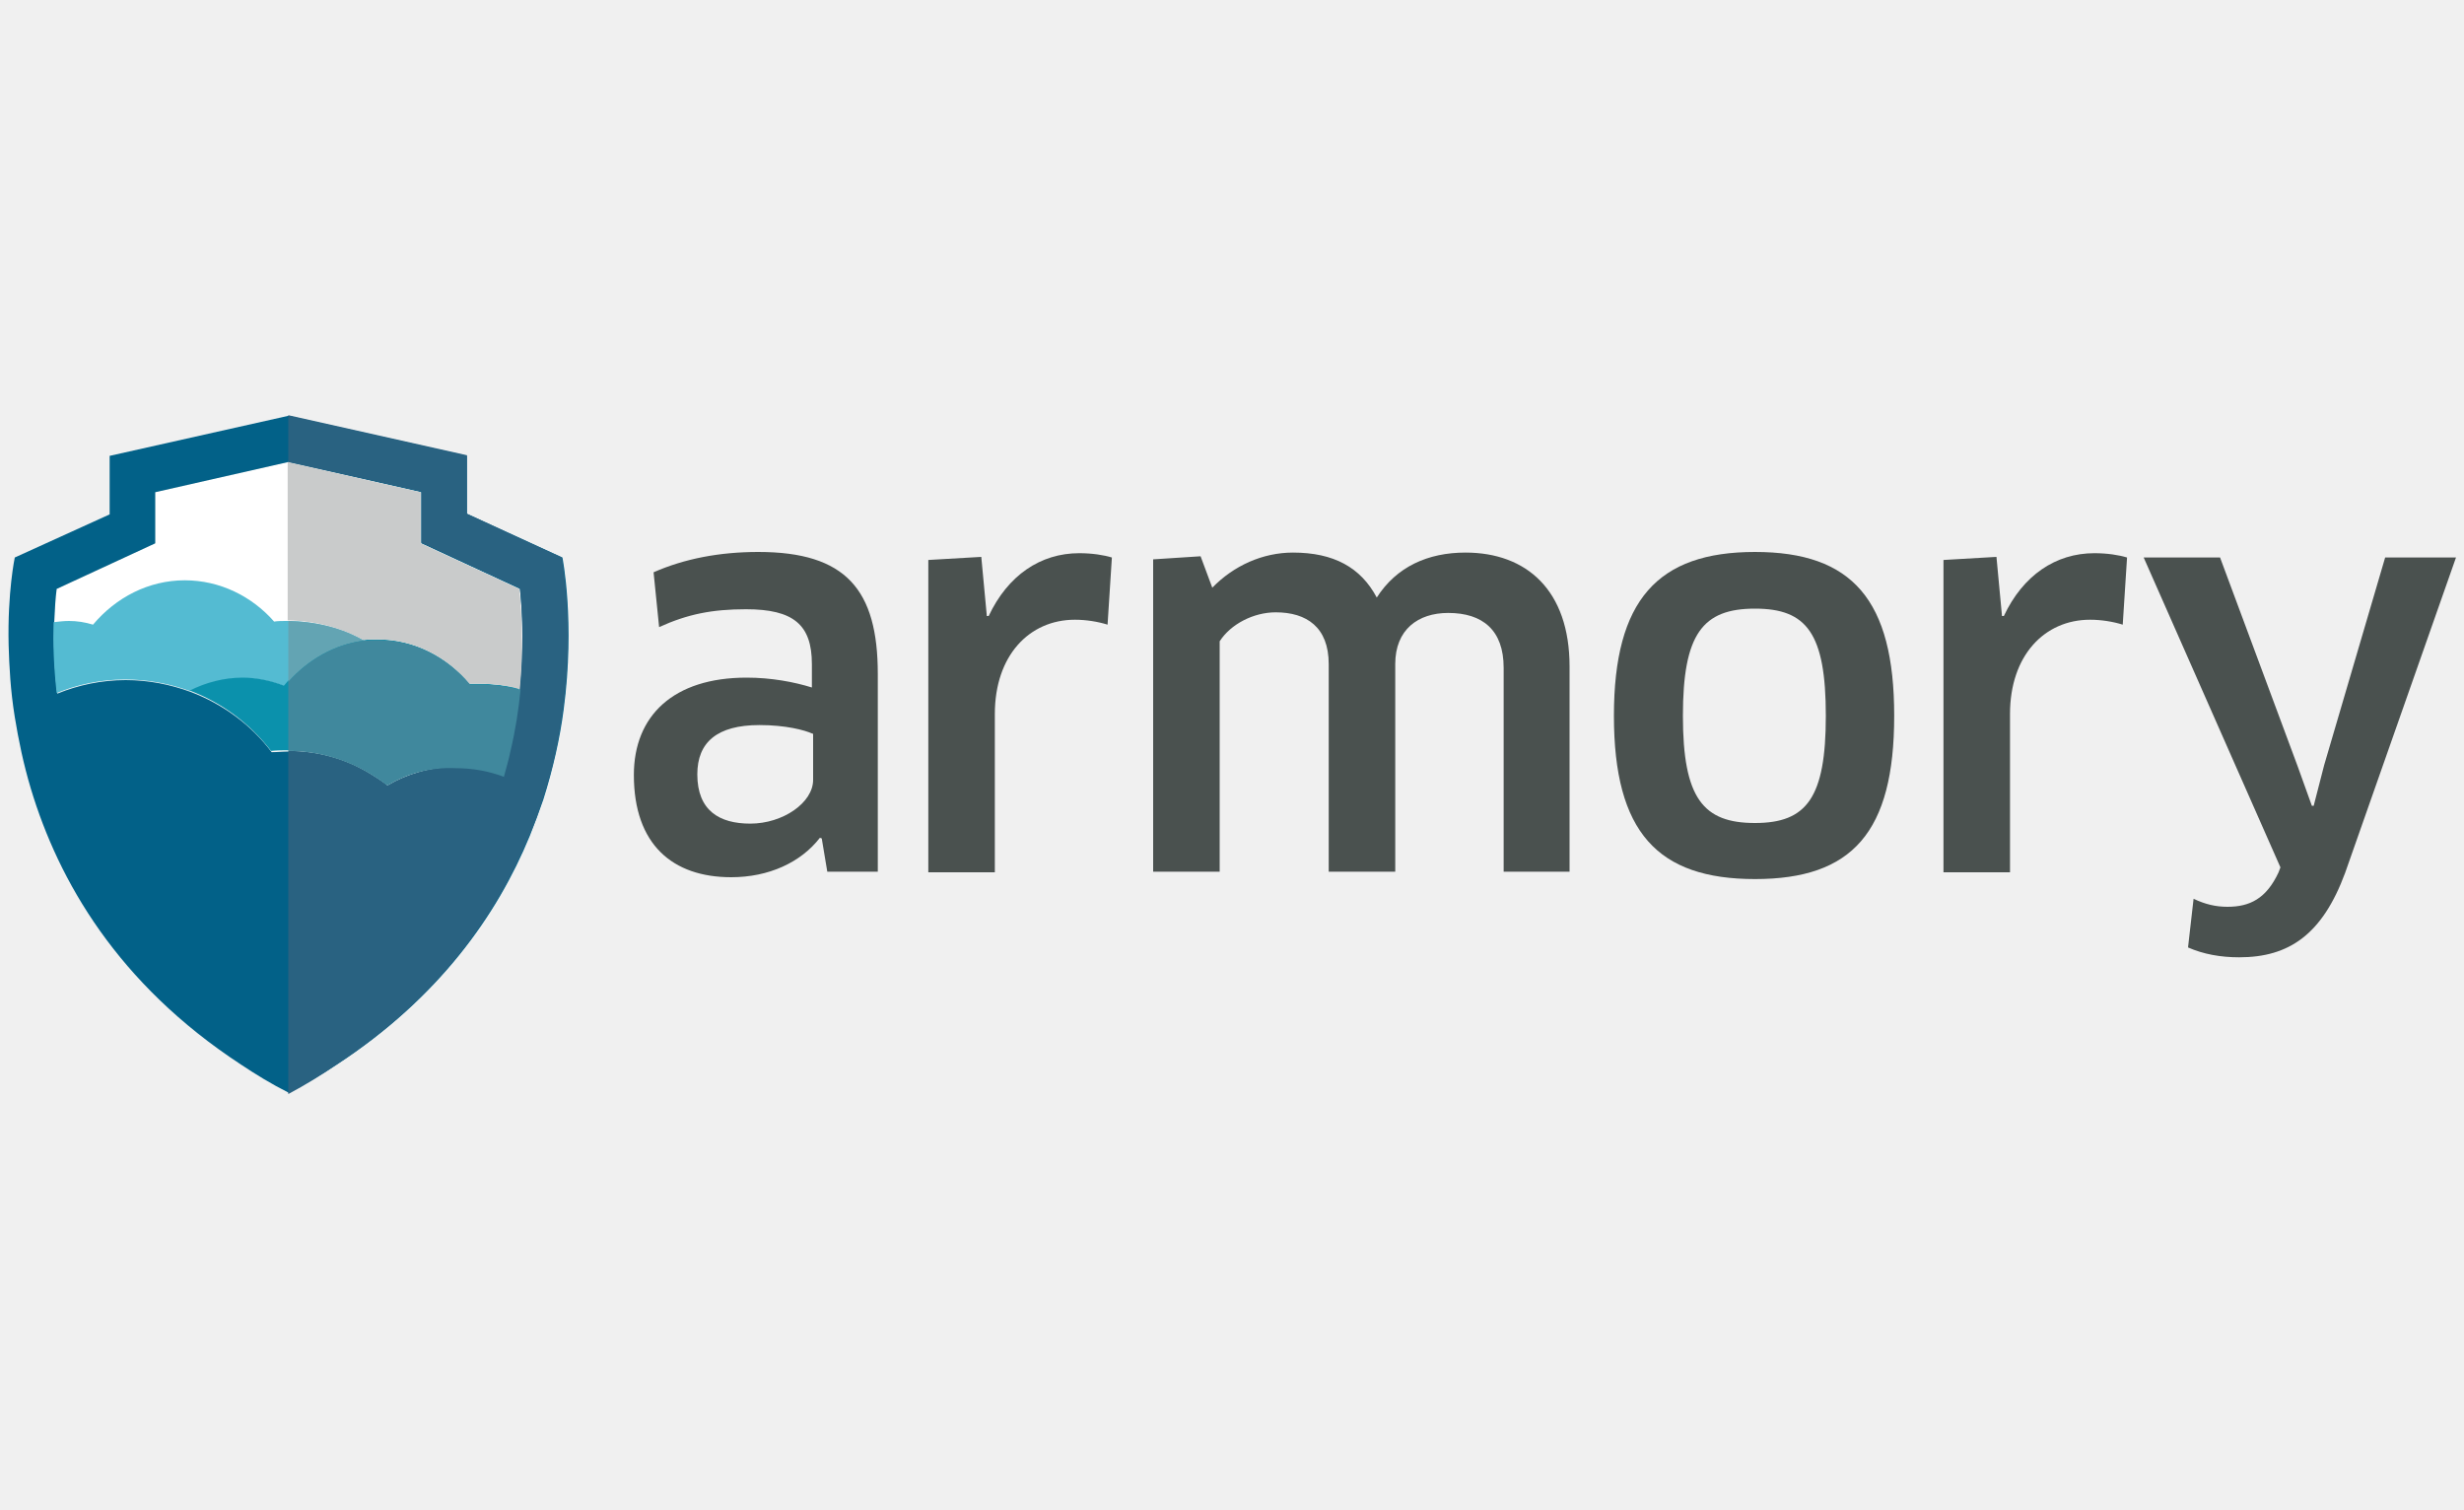
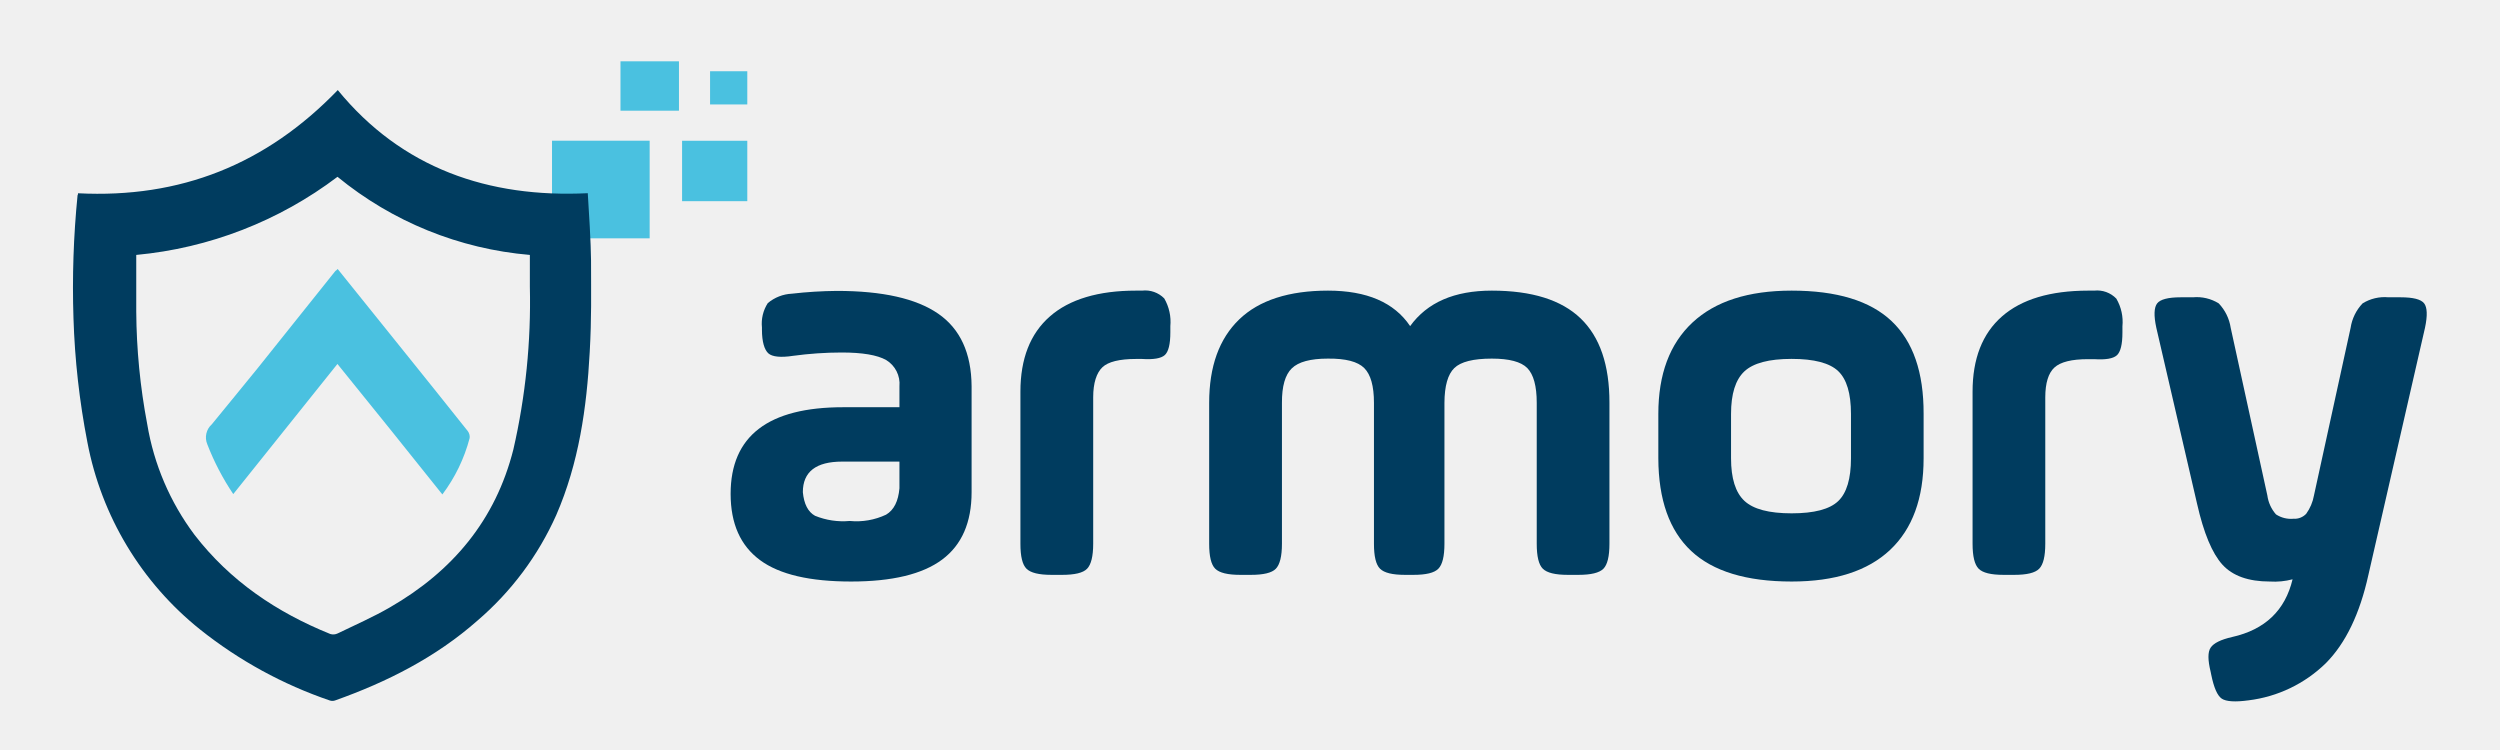
- <svg xmlns="http://www.w3.org/2000/svg" id="Layer_1" x="0px" y="0px" viewBox="0 0 400 245" style="enable-background:new 0 0 400 245;" xml:space="preserve">
-   <style type="text/css"> .st0{fill-rule:evenodd;clip-rule:evenodd;fill:#4A514F;} .st1{fill-rule:evenodd;clip-rule:evenodd;fill:#FFFFFF;} .st2{fill-rule:evenodd;clip-rule:evenodd;fill:#026188;} .st3{fill-rule:evenodd;clip-rule:evenodd;fill:#54BBD2;} .st4{fill-rule:evenodd;clip-rule:evenodd;fill:#0B91AC;} .st5{fill-rule:evenodd;clip-rule:evenodd;fill:#C9CBCB;} .st6{fill-rule:evenodd;clip-rule:evenodd;fill:#296281;} .st7{fill-rule:evenodd;clip-rule:evenodd;fill:#63A4B3;} .st8{fill-rule:evenodd;clip-rule:evenodd;fill:#40889D;} </style>
-   <g id="Page-1">
-     <g id="Guide-Page-B" transform="translate(-250, -55)">
-       <g id="Armory_logo" transform="translate(250, 55)">
-         <path id="Fill-1" class="st0" d="M131.9,119.1c-1.3-0.6-4.4-1.4-8.6-1.4c-6.9,0-10.1,2.8-10.1,8c0,5.9,3.6,8,8.6,8 c5.3,0,10.2-3.4,10.2-7.1V119.1z M133.4,136.1l-0.3-0.1c-3.1,4-8.3,6.4-14.4,6.4c-9.5,0-15.8-5.3-15.8-16.6 c0-9.6,6.4-15.8,18.3-15.8c4,0,7.7,0.7,10.6,1.6v-3.8c0-6.4-3-8.9-10.7-8.9c-5.5,0-9.5,0.8-14.1,2.9l-0.9-8.9 c5-2.2,10.7-3.3,17-3.3c14.2,0,19.4,6.1,19.4,19.8v32.1h-8.2L133.4,136.1L133.4,136.1z" />
-         <path id="Fill-2" class="st0" d="M150.7,141.5V90.9l8.6-0.5l0.9,9.6h0.3c3.1-6.6,8.4-10.2,14.7-10.2c2.1,0,4,0.3,5.3,0.7 l-0.7,10.9c-1.6-0.5-3.5-0.8-5.3-0.8c-7.4,0-13,5.8-13,15.3v25.7H150.7" />
-         <path id="Fill-3" class="st0" d="M244.1,141.5v-33.1c0-6.1-3.4-8.9-9-8.9c-4.9,0-8.6,2.7-8.6,8.3v33.7h-10.8v-33.7 c0-6-3.6-8.4-8.6-8.4c-3.6,0-7.3,1.9-9.1,4.7v37.4h-10.8V90.8l7.7-0.5l1.9,5.1c3.5-3.6,8.2-5.7,13.1-5.7c6.6,0,11,2.4,13.6,7.3 c3.2-5,8.3-7.3,14.4-7.3c9.9,0,16.9,6.1,16.9,18.5v33.3H244.1" />
-         <path id="Fill-4" class="st0" d="M284.9,133.6c8.4,0,11.5-4.1,11.5-17.4c0-13.4-3.1-17.4-11.5-17.4c-8.5,0-11.7,4.1-11.7,17.4 C273.2,129.6,276.5,133.6,284.9,133.6z M284.9,142.7c-15.8,0-22.9-7.6-22.9-26.5c0-18.8,7.1-26.6,22.9-26.6 c15.8,0,22.6,7.8,22.6,26.6C307.5,135.1,300.7,142.7,284.9,142.7L284.9,142.7z" />
-         <path id="Fill-5" class="st0" d="M315.5,141.5V90.9l8.6-0.5l0.9,9.6h0.3c3.1-6.6,8.4-10.2,14.7-10.2c2.1,0,4,0.3,5.3,0.7 l-0.7,10.9c-1.6-0.5-3.5-0.8-5.3-0.8c-7.4,0-13,5.8-13,15.3v25.7H315.5" />
-         <path id="Fill-6" class="st0" d="M369.9,141.6l0.3-0.8L348,90.5h12.4l12.6,33.9l2.3,6.4h0.3l1.7-6.6l9.9-33.7h11.5l-18,51.2 c-3.7,10-9.1,13.7-17.2,13.7c-3,0-5.8-0.5-8.3-1.6l0.9-7.9c1.9,0.9,3.6,1.3,5.5,1.3C365.2,147.2,367.9,145.9,369.9,141.6" />
-         <g id="Group-10">
-           <path id="Fill-7" class="st1" d="M72.7,90.1l-4.3-2v-8.3L46.8,75h0l-21.6,4.9v8.3l-16,7.4C9,97,8.8,98.9,8.8,101 c-0.1,3.2,0,7.1,0.5,11.5c3.4-1.4,7.2-2.2,11.1-2.2c3.7,0,7.2,0.7,10.5,1.9c5.3,2,9.8,5.4,13.2,9.8c0.9-0.1,1.8-0.1,2.7-0.1 c4.9,0,9.4,1.3,13.3,3.7c1,0.6,1.9,1.2,2.8,1.9c3.2-1.9,7-3,11-3c2.7,0,5.4,0.5,7.8,1.4c0.4-1.4,0.8-2.8,1.1-4.3 c0.8-3.4,1.3-6.7,1.6-9.8c0.7-7,0.4-12.8,0.1-16.3L72.7,90.1" />
-           <path id="Fill-9" class="st2" d="M84.4,111.9c-0.3,3.1-0.8,6.4-1.6,9.8c-0.3,1.4-0.7,2.9-1.1,4.3c-2.4-0.9-5-1.4-7.8-1.4 c-4,0-7.7,1.1-11,3c-0.9-0.7-1.8-1.3-2.8-1.9c-3.9-2.3-8.4-3.7-13.3-3.7c-0.9,0-1.8,0.1-2.7,0.1c-3.3-4.4-7.9-7.8-13.2-9.8 c-3.3-1.2-6.8-1.9-10.5-1.9c-3.9,0-7.7,0.8-11.1,2.2c-0.5-4.4-0.6-8.3-0.5-11.5c0.1-2.2,0.2-4,0.4-5.5l16-7.4v-8.3L46.8,75h0 l21.6,4.9v8.3l16,7.4C84.8,99,85.1,104.8,84.4,111.9 M75.8,83.4V74l-29-6.5h0l-29,6.5v9.5L2.4,90.5c0,0-1.2,5.6-1,14.2 c0.1,3.5,0.3,7.4,1,11.7c0.6,3.7,1.4,7.6,2.6,11.6c4.5,15,14.1,31.7,34.1,44.8c2.4,1.6,5,3.2,7.8,4.6l0,0c2.8-1.5,5.4-3,7.8-4.6 C71.2,162,80.7,148.6,86,135.7c0.8-2,1.5-3.9,2.2-5.9c1.6-5.1,2.7-10,3.3-14.6c1.9-14.3-0.2-24.7-0.2-24.7L75.8,83.4" />
-         </g>
-         <path id="Fill-11" class="st3" d="M30.9,112.2c2.6-1.3,5.5-2.1,8.6-2.1c2.4,0,4.6,0.5,6.7,1.3c3.2-4,7.7-6.8,12.9-7.4 c-3.5-2-7.9-3.2-12.7-3.2c-0.6,0-1.3,0-1.9,0.1c-3.6-4.1-8.8-6.7-14.5-6.7c-5.9,0-11.2,2.8-14.9,7.2c-1.3-0.4-2.6-0.6-3.9-0.6 c-0.8,0-1.7,0.1-2.5,0.2c-0.1,3.2,0,7.1,0.5,11.5c3.4-1.4,7.2-2.2,11.1-2.2C24.1,110.3,27.6,111,30.9,112.2" />
-         <path id="Fill-12" class="st4" d="M77.8,111c-0.5,0-1,0-1.6,0c-3.7-4.4-9-7.2-14.9-7.2c-0.8,0-1.5,0-2.3,0.1 c-5.1,0.6-9.7,3.4-12.9,7.4c-2.1-0.8-4.4-1.3-6.7-1.3c-3.1,0-6,0.8-8.6,2.1c5.3,2,9.8,5.4,13.2,9.8c0.9-0.1,1.8-0.1,2.7-0.1 c4.9,0,9.4,1.3,13.3,3.7c1,0.6,1.9,1.2,2.8,1.9c3.2-1.9,7-3,11-3c2.7,0,5.4,0.5,7.8,1.4c0.4-1.4,0.8-2.8,1.1-4.3 c0.8-3.4,1.3-6.7,1.6-9.8C82.4,111.3,80.1,111,77.8,111" />
-         <path id="Fill-13" class="st5" d="M84.4,111.9c-2-0.6-4.3-0.9-6.6-0.9c-0.5,0-1,0-1.6,0c-3.7-4.4-9-7.2-14.9-7.2 c-0.8,0-1.5,0-2.3,0.1c-4.8,0.6-9.1,3.1-12.3,6.7c3.2-3.6,7.5-6.1,12.3-6.7c-3.4-1.9-7.6-3.1-12.3-3.2V75l21.6,4.9v8.3l16,7.4 c0.2,1.9,0.4,4.6,0.4,7.8C84.8,105.9,84.7,108.7,84.4,111.9" />
-         <path id="Fill-14" class="st6" d="M46.8,177.6v-55.7c4.9,0,9.4,1.3,13.3,3.7c1,0.6,1.9,1.2,2.8,1.9c3.2-1.9,7-3,11-3 c2.7,0,5.4,0.5,7.8,1.4c0.4-1.4,0.8-2.8,1.1-4.3c0.8-3.4,1.3-6.7,1.6-9.8c0.3-3.1,0.4-6,0.4-8.5c0-3.2-0.2-5.8-0.4-7.8l-16-7.4 v-8.3L46.8,75v-7.6l29,6.5v9.5l15.4,7.1c0,0,1,5,1,12.8c0,3.5-0.2,7.5-0.8,11.9c-0.6,4.5-1.6,9.5-3.3,14.6 c-0.6,1.9-1.3,3.9-2.2,5.9c-5.3,12.8-14.7,26.3-31.4,37.2C52.2,174.5,49.6,176.1,46.8,177.6" />
-         <path id="Fill-15" class="st7" d="M46.8,110.7v-9.9c4.7,0.1,8.9,1.2,12.3,3.2C54.3,104.6,50,107.1,46.8,110.7" />
-         <path id="Fill-16" class="st8" d="M62.9,127.5c-0.9-0.7-1.8-1.3-2.8-1.9c-3.9-2.3-8.4-3.7-13.3-3.7v-11.2 c3.2-3.6,7.5-6.1,12.3-6.7c0.8-0.1,1.5-0.1,2.3-0.1c5.9,0,11.2,2.8,14.9,7.2c0.5,0,1,0,1.6,0c2.3,0,4.5,0.3,6.6,0.9 c-0.3,3.1-0.8,6.4-1.6,9.8c-0.3,1.4-0.7,2.9-1.1,4.3c-2.4-0.9-5-1.4-7.8-1.4C69.8,124.5,66.1,125.6,62.9,127.5" />
-       </g>
-     </g>
-   </g>
+ <svg xmlns="http://www.w3.org/2000/svg" id="Layer_1" data-name="Layer 1" viewBox="0 0 360 108">
+   <defs>
+     <style>.cls-1{fill:#4ac1e0;}.cls-2{fill:#003c5f;}</style>
+   </defs>
+   <rect class="cls-1" x="79.49" y="20.26" width="14.06" height="14.06" />
+   <rect class="cls-1" x="98.22" y="20.27" width="9.39" height="8.7" />
+   <rect class="cls-1" x="89.35" y="8.83" width="8.42" height="7.11" />
+   <rect class="cls-1" x="102.25" y="10.26" width="5.36" height="4.78" />
+   <path class="cls-2" d="M11.24,27.83c14.7.75,27.05-4.13,37.4-14.86,9.23,11.28,21.71,15.55,36,14.85.17,2.64.45,7.17.47,9.7,0,5,.09,8.12-.19,13.17-.43,8.05-1.57,16-4.82,23.48a43.21,43.21,0,0,1-11.35,15.2c-6,5.29-13,8.83-20.51,11.5a1.2,1.2,0,0,1-.75,0A62.12,62.12,0,0,1,28.83,90.66a45.38,45.38,0,0,1-16.25-27,111.55,111.55,0,0,1-2-17.85,134.14,134.14,0,0,1,.59-17.7C11.21,28.07,11.21,28.12,11.24,27.83Zm8.38,8.88c0,2.78,0,5.47,0,8.16A90,90,0,0,0,21.2,61.08,36.56,36.56,0,0,0,28,77c5.14,6.67,11.85,11.18,19.57,14.3a1.45,1.45,0,0,0,1.06-.09c2.52-1.22,5.1-2.35,7.52-3.75,9-5.19,15.21-12.55,17.78-22.76a94.91,94.91,0,0,0,2.37-23.4V36.71A50.39,50.39,0,0,1,48.6,25.46,56.78,56.78,0,0,1,19.62,36.71Z" />
+   <path class="cls-1" d="M48.62,38.73,58.2,50.64c3.06,3.81,6.12,7.61,9.16,11.44a1.38,1.38,0,0,1,.27,1,23.3,23.3,0,0,1-3.93,8.12c-5-6.26-10-12.5-15.11-18.79l-15,18.74A36.26,36.26,0,0,1,29.86,64a2.54,2.54,0,0,1,.65-2.91c2.2-2.7,4.42-5.38,6.61-8.09Q42.73,46,48.31,39C48.38,39,48.47,38.88,48.62,38.73Z" />
+   <path class="cls-2" d="M139.91,55.6V70.87q0,6.55-4.24,9.71t-13.11,3.16c-5.91,0-10.29-1-13.11-3.08s-4.24-5.24-4.24-9.55q0-12.48,16.23-12.47h8.08v-3a4,4,0,0,0-1.92-3.8q-1.92-1.08-6.4-1.08a52.53,52.53,0,0,0-7,.48c-1.76.27-3,.15-3.56-.36s-.92-1.64-.92-3.4v-.32a5.45,5.45,0,0,1,.84-3.51,5.82,5.82,0,0,1,3.48-1.36,61.36,61.36,0,0,1,6.47-.4q9.84,0,14.59,3.28T139.91,55.6ZM129.52,70.31V66.47h-8.24q-5.67,0-5.67,4.4c.16,1.7.74,2.84,1.75,3.4a10.66,10.66,0,0,0,5,.75,10,10,0,0,0,5.24-.91C128.73,73.44,129.36,72.17,129.52,70.31Z" />
+   <path class="cls-2" d="M157.42,57.2V78.3c0,1.81-.3,3-.88,3.6s-1.79.88-3.6.88h-1.52c-1.81,0-3-.29-3.6-.88s-.88-1.79-.88-3.6V56.4q0-7.12,4.24-10.83c2.82-2.48,7-3.72,12.39-3.72h.88a3.86,3.86,0,0,1,3.2,1.12,6.73,6.73,0,0,1,.88,4v.88c0,1.71-.27,2.8-.8,3.28s-1.63.67-3.28.56h-.88c-2.34,0-4,.4-4.83,1.2S157.42,55.12,157.42,57.2Z" />
+   <path class="cls-2" d="M184.6,58V78.3c0,1.81-.3,3-.88,3.6s-1.79.88-3.6.88H178.6c-1.81,0-3-.29-3.6-.88s-.88-1.79-.88-3.6V58c0-5.23,1.44-9.22,4.32-12s7.2-4.15,12.79-4.15,9.54,1.7,11.83,5.11c2.46-3.41,6.37-5.11,11.76-5.11q8.63,0,12.79,4T231.76,58V78.3q0,2.72-.87,3.6c-.59.59-1.79.88-3.6.88h-1.52c-1.81,0-3-.29-3.6-.88s-.88-1.79-.88-3.6V58q0-3.6-1.36-5c-.9-.91-2.61-1.36-5.11-1.36q-4,0-5.4,1.36T208,58V78.3c0,1.81-.29,3-.88,3.6s-1.78.88-3.6.88h-1.19c-1.82,0-3-.29-3.6-.88s-.88-1.79-.88-3.6V58q0-3.6-1.4-5t-5.24-1.36q-3.75,0-5.19,1.4T184.6,58Z" />
+   <path class="cls-2" d="M258,83.74q-9.77,0-14.47-4.4T238.8,66V59.6q0-8.57,4.92-13.16T258,41.85q9.75,0,14.39,4.39T277,59.6V66q0,8.64-4.83,13.19T258,83.74ZM266.54,66V59.6q0-4.41-1.84-6.16c-1.23-1.17-3.46-1.76-6.71-1.76s-5.52.6-6.8,1.8-1.92,3.24-1.92,6.12V66q0,4.32,1.92,6.12c1.28,1.2,3.54,1.8,6.8,1.8s5.48-.59,6.71-1.76S266.54,68.92,266.54,66Z" />
+   <path class="cls-2" d="M294.52,57.2V78.3c0,1.81-.29,3-.88,3.6s-1.79.88-3.6.88h-1.52c-1.81,0-3-.29-3.59-.88s-.88-1.79-.88-3.6V56.4q0-7.12,4.23-10.83t12.4-3.72h.88A3.84,3.84,0,0,1,304.75,43a6.65,6.65,0,0,1,.88,4v.88c0,1.71-.27,2.8-.8,3.28s-1.62.67-3.27.56h-.88q-3.53,0-4.84,1.2T294.52,57.2Z" />
+   <path class="cls-2" d="M321.22,47.2l5.28,24.15a5.16,5.16,0,0,0,1.24,2.72,3.93,3.93,0,0,0,2.51.63,2.32,2.32,0,0,0,1.84-.71,6.49,6.49,0,0,0,1.12-2.64l5.28-24.15a6.52,6.52,0,0,1,1.72-3.51,6,6,0,0,1,3.72-.88h1.75c1.82,0,2.95.29,3.4.88s.49,1.76.12,3.51l-8.15,35.58q-1.85,8.4-6.12,12.71a19.28,19.28,0,0,1-11.15,5.36q-2.88.39-3.84-.24c-.64-.43-1.14-1.58-1.52-3.44l-.08-.4c-.42-1.71-.44-2.88,0-3.52s1.43-1.14,3.08-1.52q7.11-1.59,8.71-8.31a10.23,10.23,0,0,1-3.27.32q-4.63,0-6.84-2.44t-3.64-8.75L310.51,47.2c-.38-1.75-.33-2.93.12-3.51s1.58-.88,3.4-.88h1.75a6,6,0,0,1,3.72.88A6.52,6.52,0,0,1,321.22,47.2Z" />
</svg>
